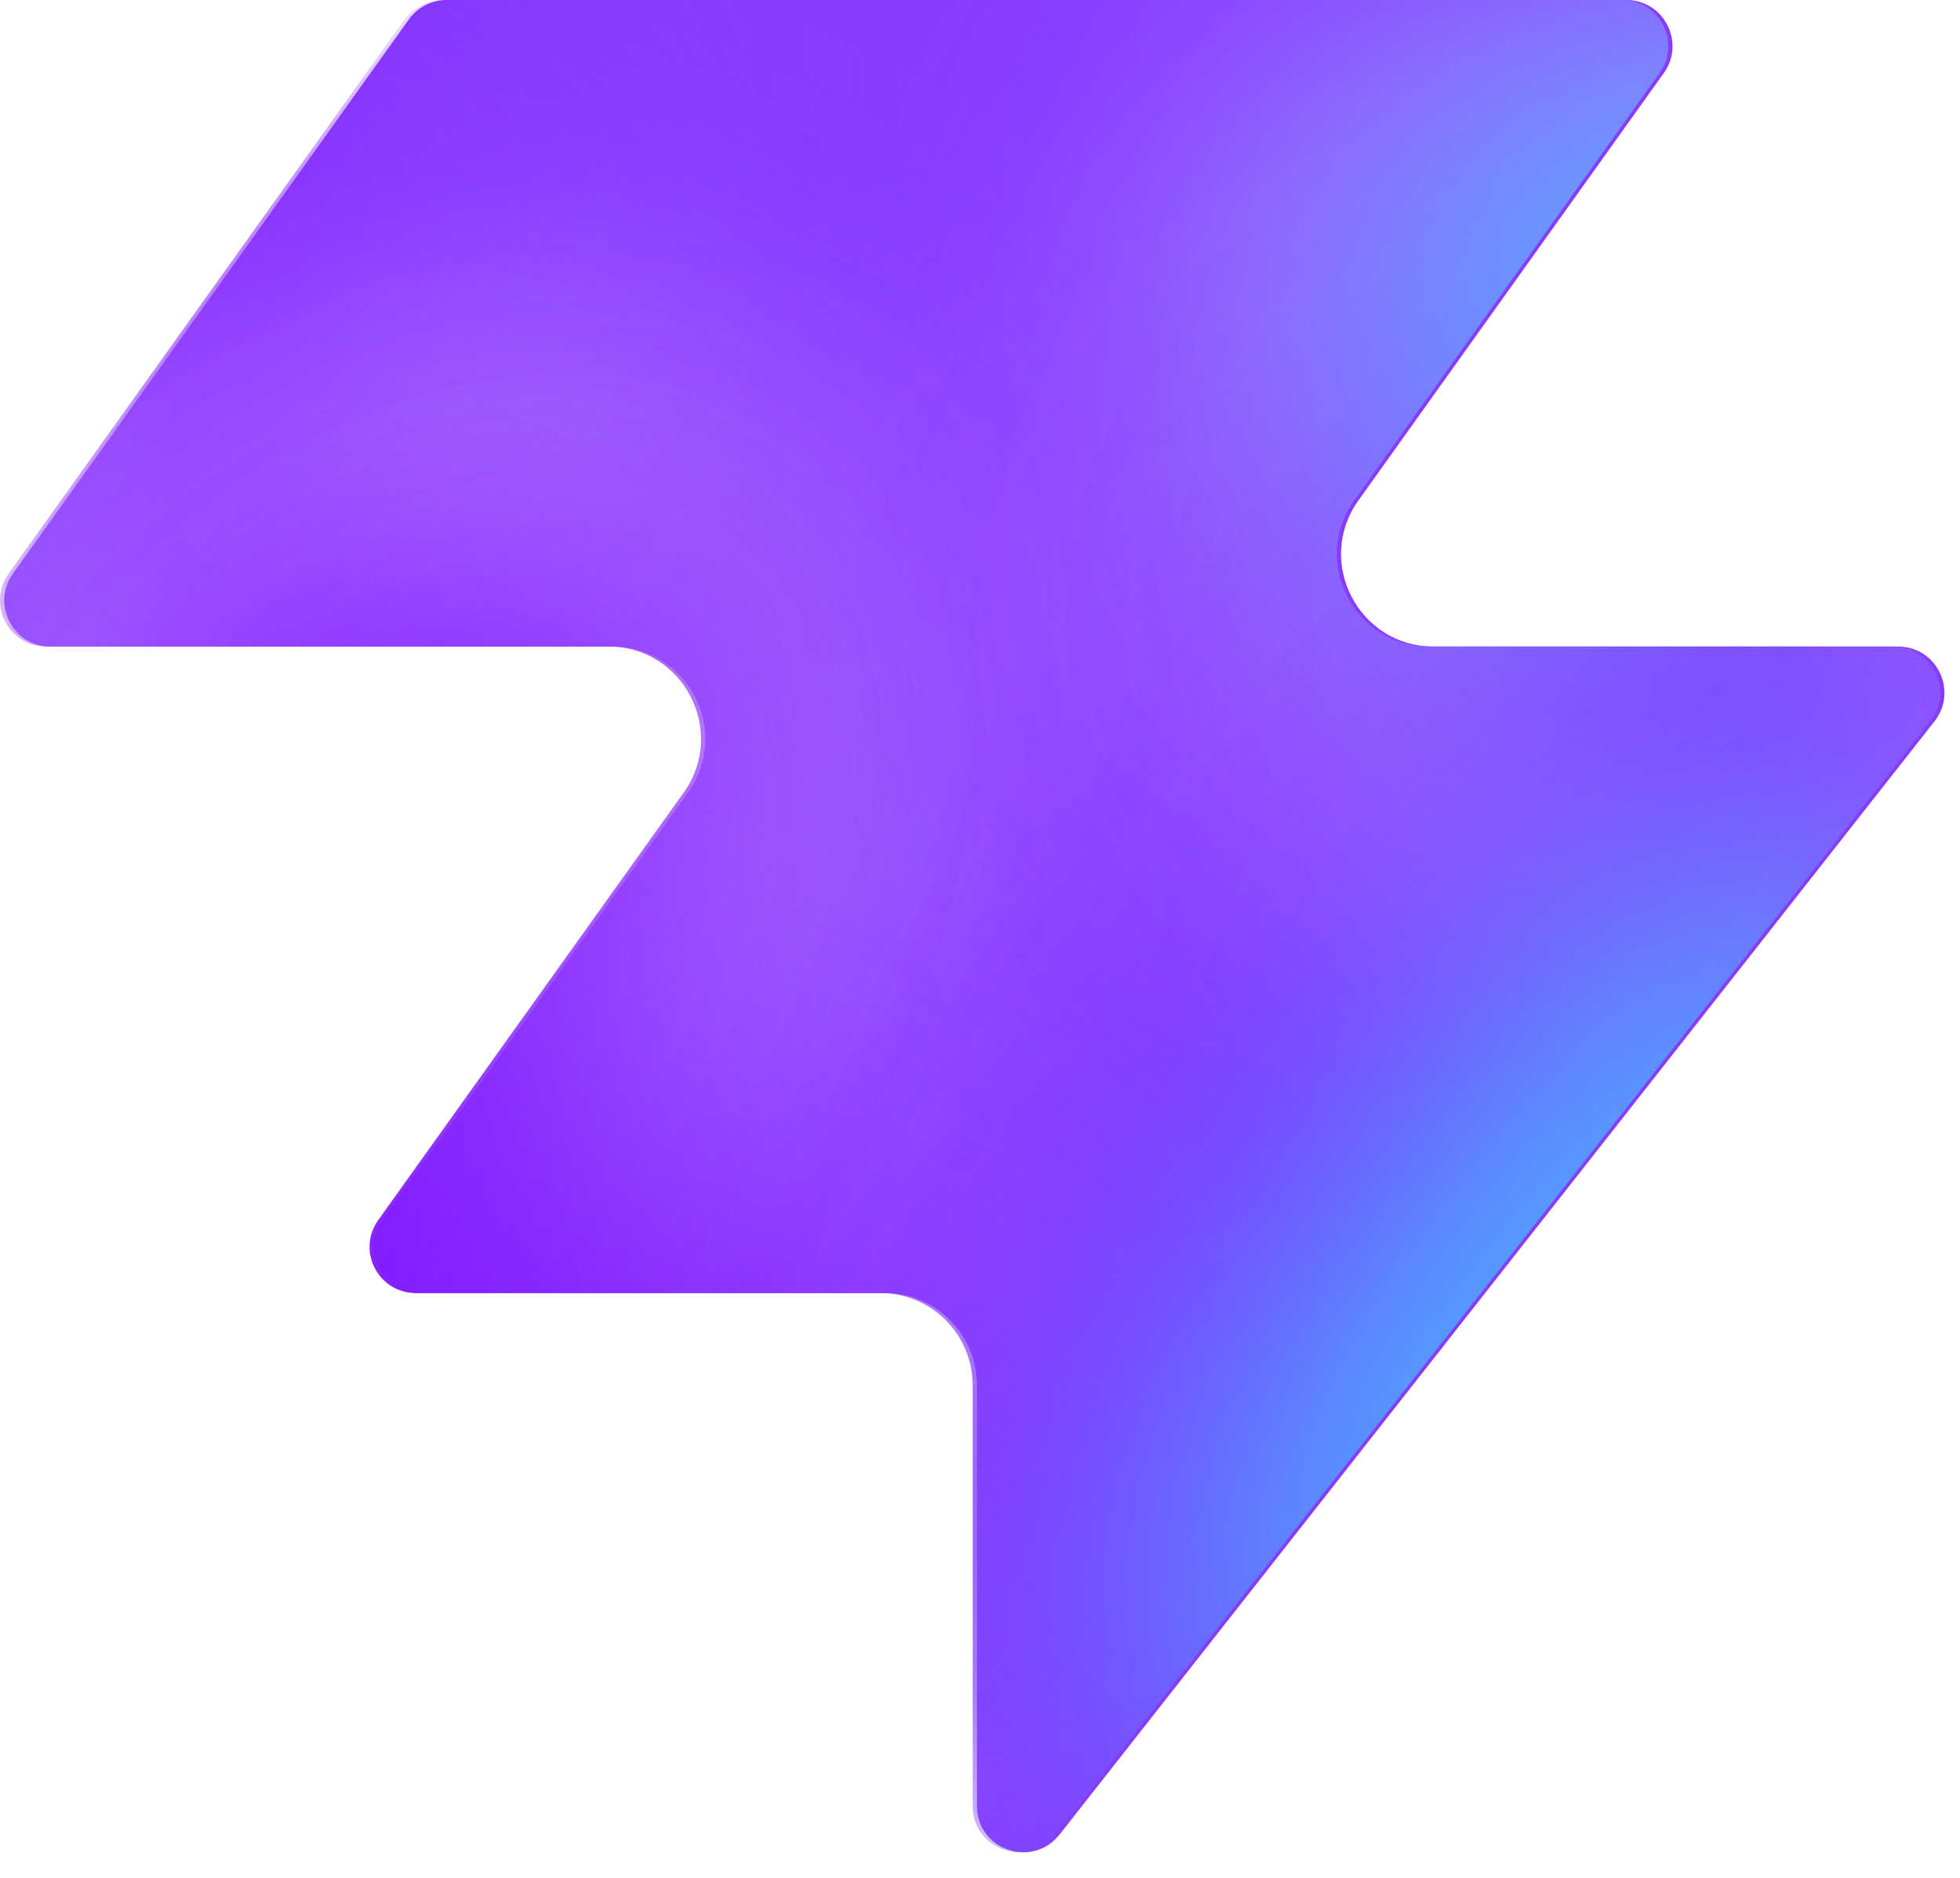
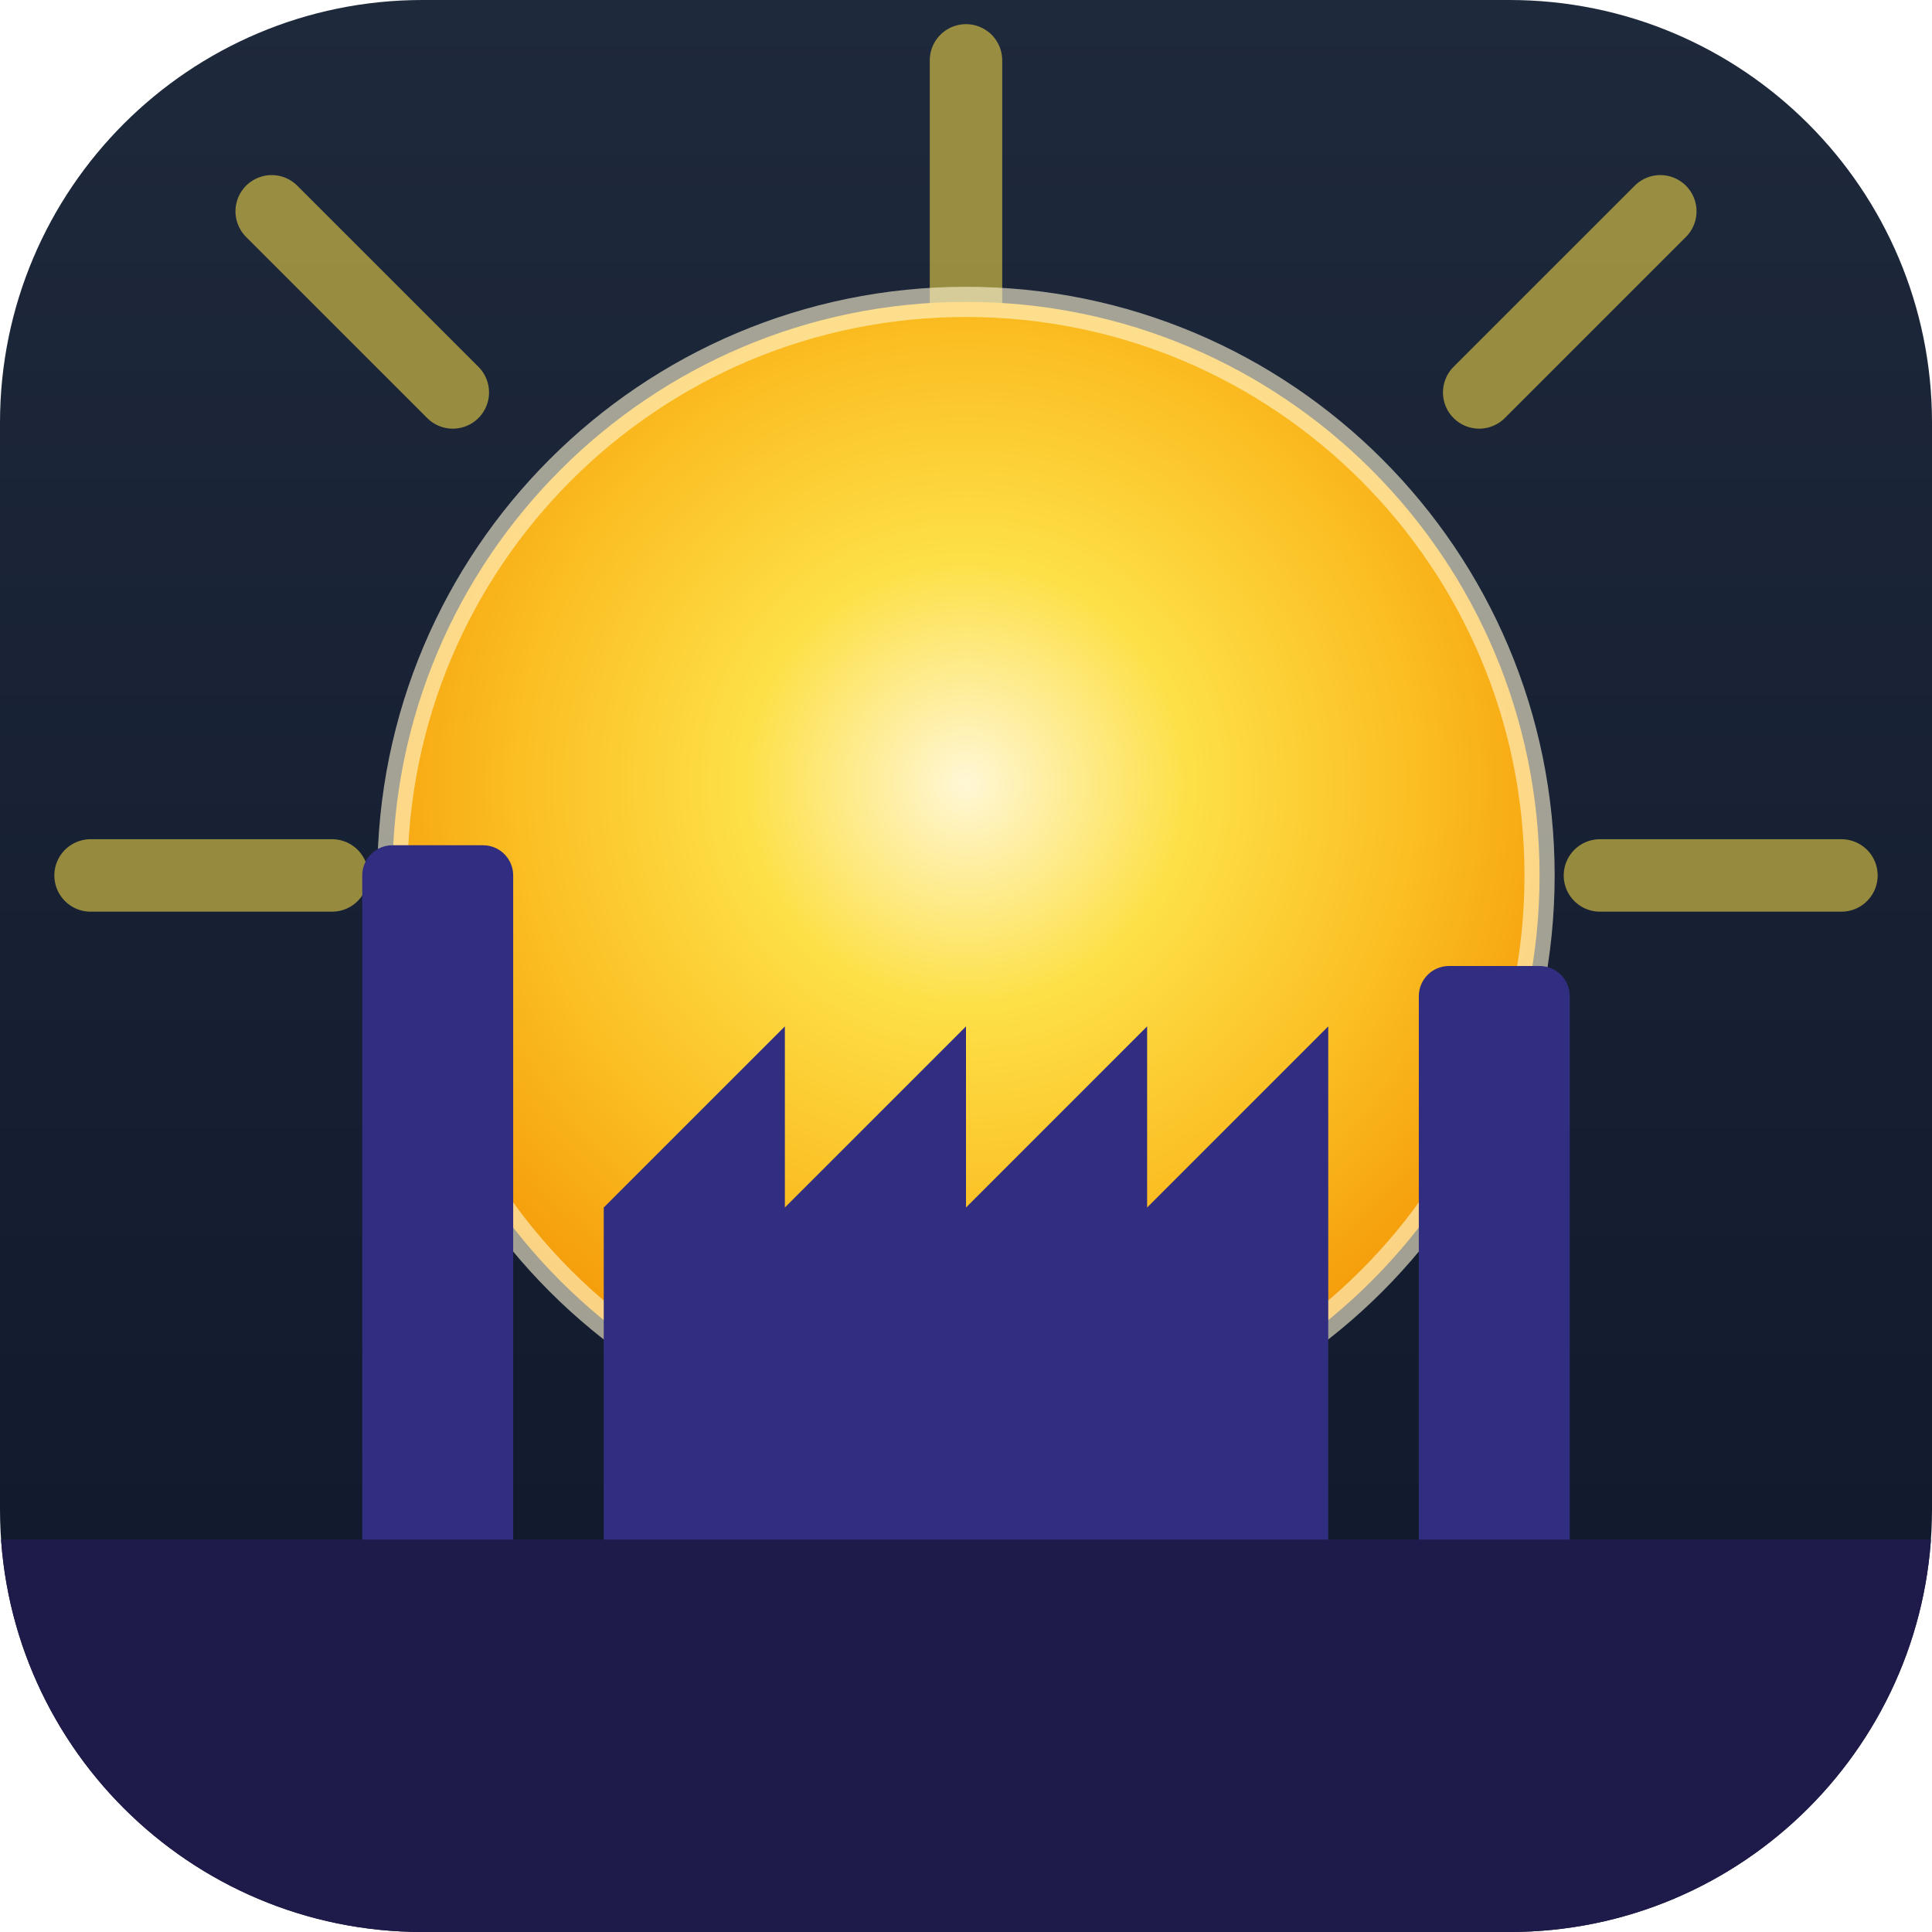
- <svg xmlns="http://www.w3.org/2000/svg" width="48" height="46" fill="none" viewBox="0 0 48 46">
-   <path fill="#863bff" d="M25.946 44.938c-.664.845-2.021.375-2.021-.698V33.937a2.26 2.26 0 0 0-2.262-2.262H10.287c-.92 0-1.456-1.04-.92-1.788l7.48-10.471c1.07-1.497 0-3.578-1.842-3.578H1.237c-.92 0-1.456-1.04-.92-1.788L10.013.474c.214-.297.556-.474.92-.474h28.894c.92 0 1.456 1.04.92 1.788l-7.48 10.471c-1.07 1.498 0 3.579 1.842 3.579h11.377c.943 0 1.473 1.088.89 1.83L25.947 44.94z" style="fill:#863bff;fill:color(display-p3 .525 .23 1);fill-opacity:1" />
-   <mask id="a" width="48" height="46" x="0" y="0" maskUnits="userSpaceOnUse" style="mask-type:alpha">
-     <path fill="#000" d="M25.842 44.938c-.664.844-2.021.375-2.021-.698V33.937a2.26 2.26 0 0 0-2.262-2.262H10.183c-.92 0-1.456-1.04-.92-1.788l7.48-10.471c1.07-1.498 0-3.579-1.842-3.579H1.133c-.92 0-1.456-1.04-.92-1.787L9.91.473c.214-.297.556-.474.92-.474h28.894c.92 0 1.456 1.04.92 1.788l-7.48 10.471c-1.07 1.498 0 3.578 1.842 3.578h11.377c.943 0 1.473 1.088.89 1.832L25.843 44.94z" style="fill:#000;fill-opacity:1" />
-   </mask>
-   <g mask="url(#a)">
-     <g filter="url(#b)">
-       <ellipse cx="5.508" cy="14.704" fill="#ede6ff" rx="5.508" ry="14.704" style="fill:#ede6ff;fill:color(display-p3 .927 .903 1);fill-opacity:1" transform="matrix(.00324 1 1 -.00324 -4.47 31.516)" />
+ <svg xmlns="http://www.w3.org/2000/svg" width="64" height="64" viewBox="0 0 64 64" fill="none">
+   <defs>
+     <radialGradient id="sun" cx="50%" cy="42%" r="55%">
+       <stop offset="0%" stop-color="#fff7d6" />
+       <stop offset="35%" stop-color="#fde047" />
+       <stop offset="70%" stop-color="#fbbf24" />
+       <stop offset="100%" stop-color="#f59e0b" />
+     </radialGradient>
+     <linearGradient id="sky" x1="0" y1="0" x2="0" y2="1">
+       <stop offset="0%" stop-color="#1e293b" />
+       <stop offset="100%" stop-color="#0f172a" />
+     </linearGradient>
+     <clipPath id="round">
+       <rect width="64" height="64" rx="14" />
+     </clipPath>
+   </defs>
+   <g clip-path="url(#round)">
+     <rect width="64" height="64" fill="url(#sky)" />
+     <g stroke="#fde047" stroke-width="2.4" stroke-linecap="round" opacity="0.55">
+       <line x1="32" y1="2" x2="32" y2="10" />
+       <line x1="3" y1="29" x2="11" y2="29" />
+       <line x1="53" y1="29" x2="61" y2="29" />
+       <line x1="9" y1="7" x2="15" y2="13" />
+       <line x1="55" y1="7" x2="49" y2="13" />
    </g>
-     <g filter="url(#c)">
-       <ellipse cx="10.399" cy="29.851" fill="#ede6ff" rx="10.399" ry="29.851" style="fill:#ede6ff;fill:color(display-p3 .927 .903 1);fill-opacity:1" transform="matrix(.00324 1 1 -.00324 -39.328 7.883)" />
+     <circle cx="32" cy="29" r="19" fill="url(#sun)" />
+     <circle cx="32" cy="29" r="19" fill="none" stroke="#fff7d6" stroke-width="1" opacity="0.6" />
+     <g fill="#312e81">
+       <rect x="12" y="28" width="5" height="24" rx="1" />
+       <rect x="47" y="32" width="5" height="20" rx="1" />
+       <path d="M20 52V40l6-6v6l6-6v6l6-6v6l6-6v18z" />
    </g>
-     <g filter="url(#d)">
-       <ellipse cx="5.508" cy="30.487" fill="#7e14ff" rx="5.508" ry="30.487" style="fill:#7e14ff;fill:color(display-p3 .492 .077 1);fill-opacity:1" transform="rotate(89.814 -25.913 -14.639)scale(1 -1)" />
-     </g>
-     <g filter="url(#e)">
-       <ellipse cx="5.508" cy="30.599" fill="#7e14ff" rx="5.508" ry="30.599" style="fill:#7e14ff;fill:color(display-p3 .492 .077 1);fill-opacity:1" transform="rotate(89.814 -32.644 -3.334)scale(1 -1)" />
-     </g>
-     <g filter="url(#f)">
-       <ellipse cx="5.508" cy="30.599" fill="#7e14ff" rx="5.508" ry="30.599" style="fill:#7e14ff;fill:color(display-p3 .492 .077 1);fill-opacity:1" transform="matrix(.00324 1 1 -.00324 -34.34 30.47)" />
-     </g>
-     <g filter="url(#g)">
-       <ellipse cx="14.072" cy="22.078" fill="#ede6ff" rx="14.072" ry="22.078" style="fill:#ede6ff;fill:color(display-p3 .927 .903 1);fill-opacity:1" transform="rotate(93.35 24.506 48.493)scale(-1 1)" />
-     </g>
-     <g filter="url(#h)">
-       <ellipse cx="3.47" cy="21.501" fill="#7e14ff" rx="3.47" ry="21.501" style="fill:#7e14ff;fill:color(display-p3 .492 .077 1);fill-opacity:1" transform="rotate(89.009 28.708 47.59)scale(-1 1)" />
-     </g>
-     <g filter="url(#i)">
-       <ellipse cx="3.47" cy="21.501" fill="#7e14ff" rx="3.47" ry="21.501" style="fill:#7e14ff;fill:color(display-p3 .492 .077 1);fill-opacity:1" transform="rotate(89.009 28.708 47.59)scale(-1 1)" />
-     </g>
-     <g filter="url(#j)">
-       <ellipse cx=".387" cy="8.972" fill="#7e14ff" rx="4.407" ry="29.108" style="fill:#7e14ff;fill:color(display-p3 .492 .077 1);fill-opacity:1" transform="rotate(39.51 .387 8.972)" />
-     </g>
-     <g filter="url(#k)">
-       <ellipse cx="47.523" cy="-6.092" fill="#7e14ff" rx="4.407" ry="29.108" style="fill:#7e14ff;fill:color(display-p3 .492 .077 1);fill-opacity:1" transform="rotate(37.892 47.523 -6.092)" />
-     </g>
-     <g filter="url(#l)">
-       <ellipse cx="41.412" cy="6.333" fill="#47bfff" rx="5.971" ry="9.665" style="fill:#47bfff;fill:color(display-p3 .28 .748 1);fill-opacity:1" transform="rotate(37.892 41.412 6.333)" />
-     </g>
-     <g filter="url(#m)">
-       <ellipse cx="-1.879" cy="38.332" fill="#7e14ff" rx="4.407" ry="29.108" style="fill:#7e14ff;fill:color(display-p3 .492 .077 1);fill-opacity:1" transform="rotate(37.892 -1.88 38.332)" />
-     </g>
-     <g filter="url(#n)">
-       <ellipse cx="-1.879" cy="38.332" fill="#7e14ff" rx="4.407" ry="29.108" style="fill:#7e14ff;fill:color(display-p3 .492 .077 1);fill-opacity:1" transform="rotate(37.892 -1.88 38.332)" />
-     </g>
-     <g filter="url(#o)">
-       <ellipse cx="35.651" cy="29.907" fill="#7e14ff" rx="4.407" ry="29.108" style="fill:#7e14ff;fill:color(display-p3 .492 .077 1);fill-opacity:1" transform="rotate(37.892 35.651 29.907)" />
-     </g>
-     <g filter="url(#p)">
-       <ellipse cx="38.418" cy="32.4" fill="#47bfff" rx="5.971" ry="15.297" style="fill:#47bfff;fill:color(display-p3 .28 .748 1);fill-opacity:1" transform="rotate(37.892 38.418 32.4)" />
-     </g>
+     <rect x="0" y="51" width="64" height="13" fill="#1e1b4b" />
  </g>
-   <defs>
-     <filter id="b" width="60.045" height="41.654" x="-19.77" y="16.149" color-interpolation-filters="sRGB" filterUnits="userSpaceOnUse">
-       <feFlood flood-opacity="0" result="BackgroundImageFix" />
-       <feBlend in="SourceGraphic" in2="BackgroundImageFix" result="shape" />
-       <feGaussianBlur result="effect1_foregroundBlur_2002_17158" stdDeviation="7.659" />
-     </filter>
-     <filter id="c" width="90.34" height="51.437" x="-54.613" y="-7.533" color-interpolation-filters="sRGB" filterUnits="userSpaceOnUse">
-       <feFlood flood-opacity="0" result="BackgroundImageFix" />
-       <feBlend in="SourceGraphic" in2="BackgroundImageFix" result="shape" />
-       <feGaussianBlur result="effect1_foregroundBlur_2002_17158" stdDeviation="7.659" />
-     </filter>
-     <filter id="d" width="79.355" height="29.4" x="-49.64" y="2.03" color-interpolation-filters="sRGB" filterUnits="userSpaceOnUse">
-       <feFlood flood-opacity="0" result="BackgroundImageFix" />
-       <feBlend in="SourceGraphic" in2="BackgroundImageFix" result="shape" />
-       <feGaussianBlur result="effect1_foregroundBlur_2002_17158" stdDeviation="4.596" />
-     </filter>
-     <filter id="e" width="79.579" height="29.4" x="-45.045" y="20.029" color-interpolation-filters="sRGB" filterUnits="userSpaceOnUse">
-       <feFlood flood-opacity="0" result="BackgroundImageFix" />
-       <feBlend in="SourceGraphic" in2="BackgroundImageFix" result="shape" />
-       <feGaussianBlur result="effect1_foregroundBlur_2002_17158" stdDeviation="4.596" />
-     </filter>
-     <filter id="f" width="79.579" height="29.4" x="-43.513" y="21.178" color-interpolation-filters="sRGB" filterUnits="userSpaceOnUse">
-       <feFlood flood-opacity="0" result="BackgroundImageFix" />
-       <feBlend in="SourceGraphic" in2="BackgroundImageFix" result="shape" />
-       <feGaussianBlur result="effect1_foregroundBlur_2002_17158" stdDeviation="4.596" />
-     </filter>
-     <filter id="g" width="74.749" height="58.852" x="15.756" y="-17.901" color-interpolation-filters="sRGB" filterUnits="userSpaceOnUse">
-       <feFlood flood-opacity="0" result="BackgroundImageFix" />
-       <feBlend in="SourceGraphic" in2="BackgroundImageFix" result="shape" />
-       <feGaussianBlur result="effect1_foregroundBlur_2002_17158" stdDeviation="7.659" />
-     </filter>
-     <filter id="h" width="61.377" height="25.362" x="23.548" y="2.284" color-interpolation-filters="sRGB" filterUnits="userSpaceOnUse">
-       <feFlood flood-opacity="0" result="BackgroundImageFix" />
-       <feBlend in="SourceGraphic" in2="BackgroundImageFix" result="shape" />
-       <feGaussianBlur result="effect1_foregroundBlur_2002_17158" stdDeviation="4.596" />
-     </filter>
-     <filter id="i" width="61.377" height="25.362" x="23.548" y="2.284" color-interpolation-filters="sRGB" filterUnits="userSpaceOnUse">
-       <feFlood flood-opacity="0" result="BackgroundImageFix" />
-       <feBlend in="SourceGraphic" in2="BackgroundImageFix" result="shape" />
-       <feGaussianBlur result="effect1_foregroundBlur_2002_17158" stdDeviation="4.596" />
-     </filter>
-     <filter id="j" width="56.045" height="63.649" x="-27.636" y="-22.853" color-interpolation-filters="sRGB" filterUnits="userSpaceOnUse">
-       <feFlood flood-opacity="0" result="BackgroundImageFix" />
-       <feBlend in="SourceGraphic" in2="BackgroundImageFix" result="shape" />
-       <feGaussianBlur result="effect1_foregroundBlur_2002_17158" stdDeviation="4.596" />
-     </filter>
-     <filter id="k" width="54.814" height="64.646" x="20.116" y="-38.415" color-interpolation-filters="sRGB" filterUnits="userSpaceOnUse">
-       <feFlood flood-opacity="0" result="BackgroundImageFix" />
-       <feBlend in="SourceGraphic" in2="BackgroundImageFix" result="shape" />
-       <feGaussianBlur result="effect1_foregroundBlur_2002_17158" stdDeviation="4.596" />
-     </filter>
-     <filter id="l" width="33.541" height="35.313" x="24.641" y="-11.323" color-interpolation-filters="sRGB" filterUnits="userSpaceOnUse">
-       <feFlood flood-opacity="0" result="BackgroundImageFix" />
-       <feBlend in="SourceGraphic" in2="BackgroundImageFix" result="shape" />
-       <feGaussianBlur result="effect1_foregroundBlur_2002_17158" stdDeviation="4.596" />
-     </filter>
-     <filter id="m" width="54.814" height="64.646" x="-29.286" y="6.009" color-interpolation-filters="sRGB" filterUnits="userSpaceOnUse">
-       <feFlood flood-opacity="0" result="BackgroundImageFix" />
-       <feBlend in="SourceGraphic" in2="BackgroundImageFix" result="shape" />
-       <feGaussianBlur result="effect1_foregroundBlur_2002_17158" stdDeviation="4.596" />
-     </filter>
-     <filter id="n" width="54.814" height="64.646" x="-29.286" y="6.009" color-interpolation-filters="sRGB" filterUnits="userSpaceOnUse">
-       <feFlood flood-opacity="0" result="BackgroundImageFix" />
-       <feBlend in="SourceGraphic" in2="BackgroundImageFix" result="shape" />
-       <feGaussianBlur result="effect1_foregroundBlur_2002_17158" stdDeviation="4.596" />
-     </filter>
-     <filter id="o" width="54.814" height="64.646" x="8.244" y="-2.416" color-interpolation-filters="sRGB" filterUnits="userSpaceOnUse">
-       <feFlood flood-opacity="0" result="BackgroundImageFix" />
-       <feBlend in="SourceGraphic" in2="BackgroundImageFix" result="shape" />
-       <feGaussianBlur result="effect1_foregroundBlur_2002_17158" stdDeviation="4.596" />
-     </filter>
-     <filter id="p" width="39.409" height="43.623" x="18.713" y="10.588" color-interpolation-filters="sRGB" filterUnits="userSpaceOnUse">
-       <feFlood flood-opacity="0" result="BackgroundImageFix" />
-       <feBlend in="SourceGraphic" in2="BackgroundImageFix" result="shape" />
-       <feGaussianBlur result="effect1_foregroundBlur_2002_17158" stdDeviation="4.596" />
-     </filter>
-   </defs>
</svg>
